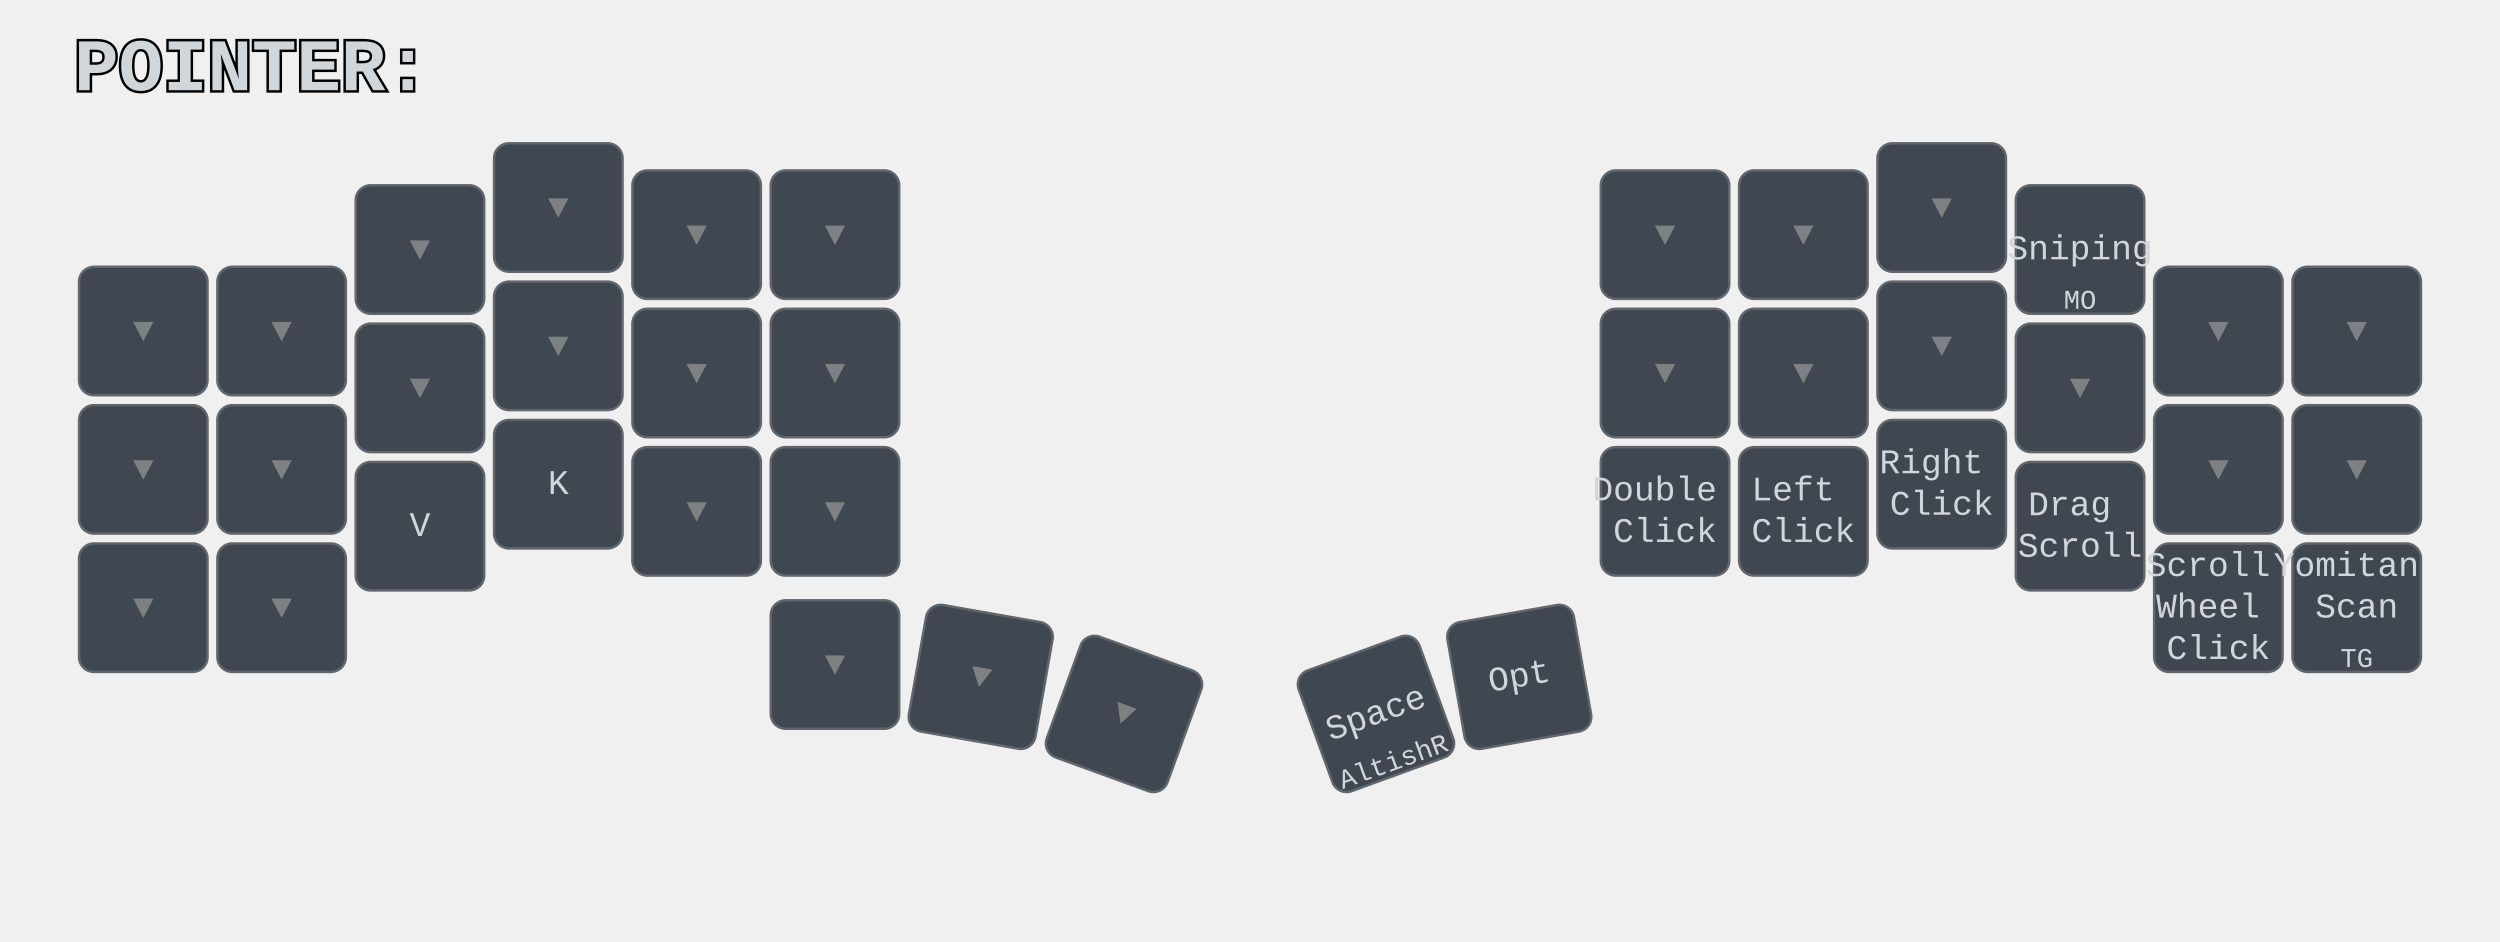
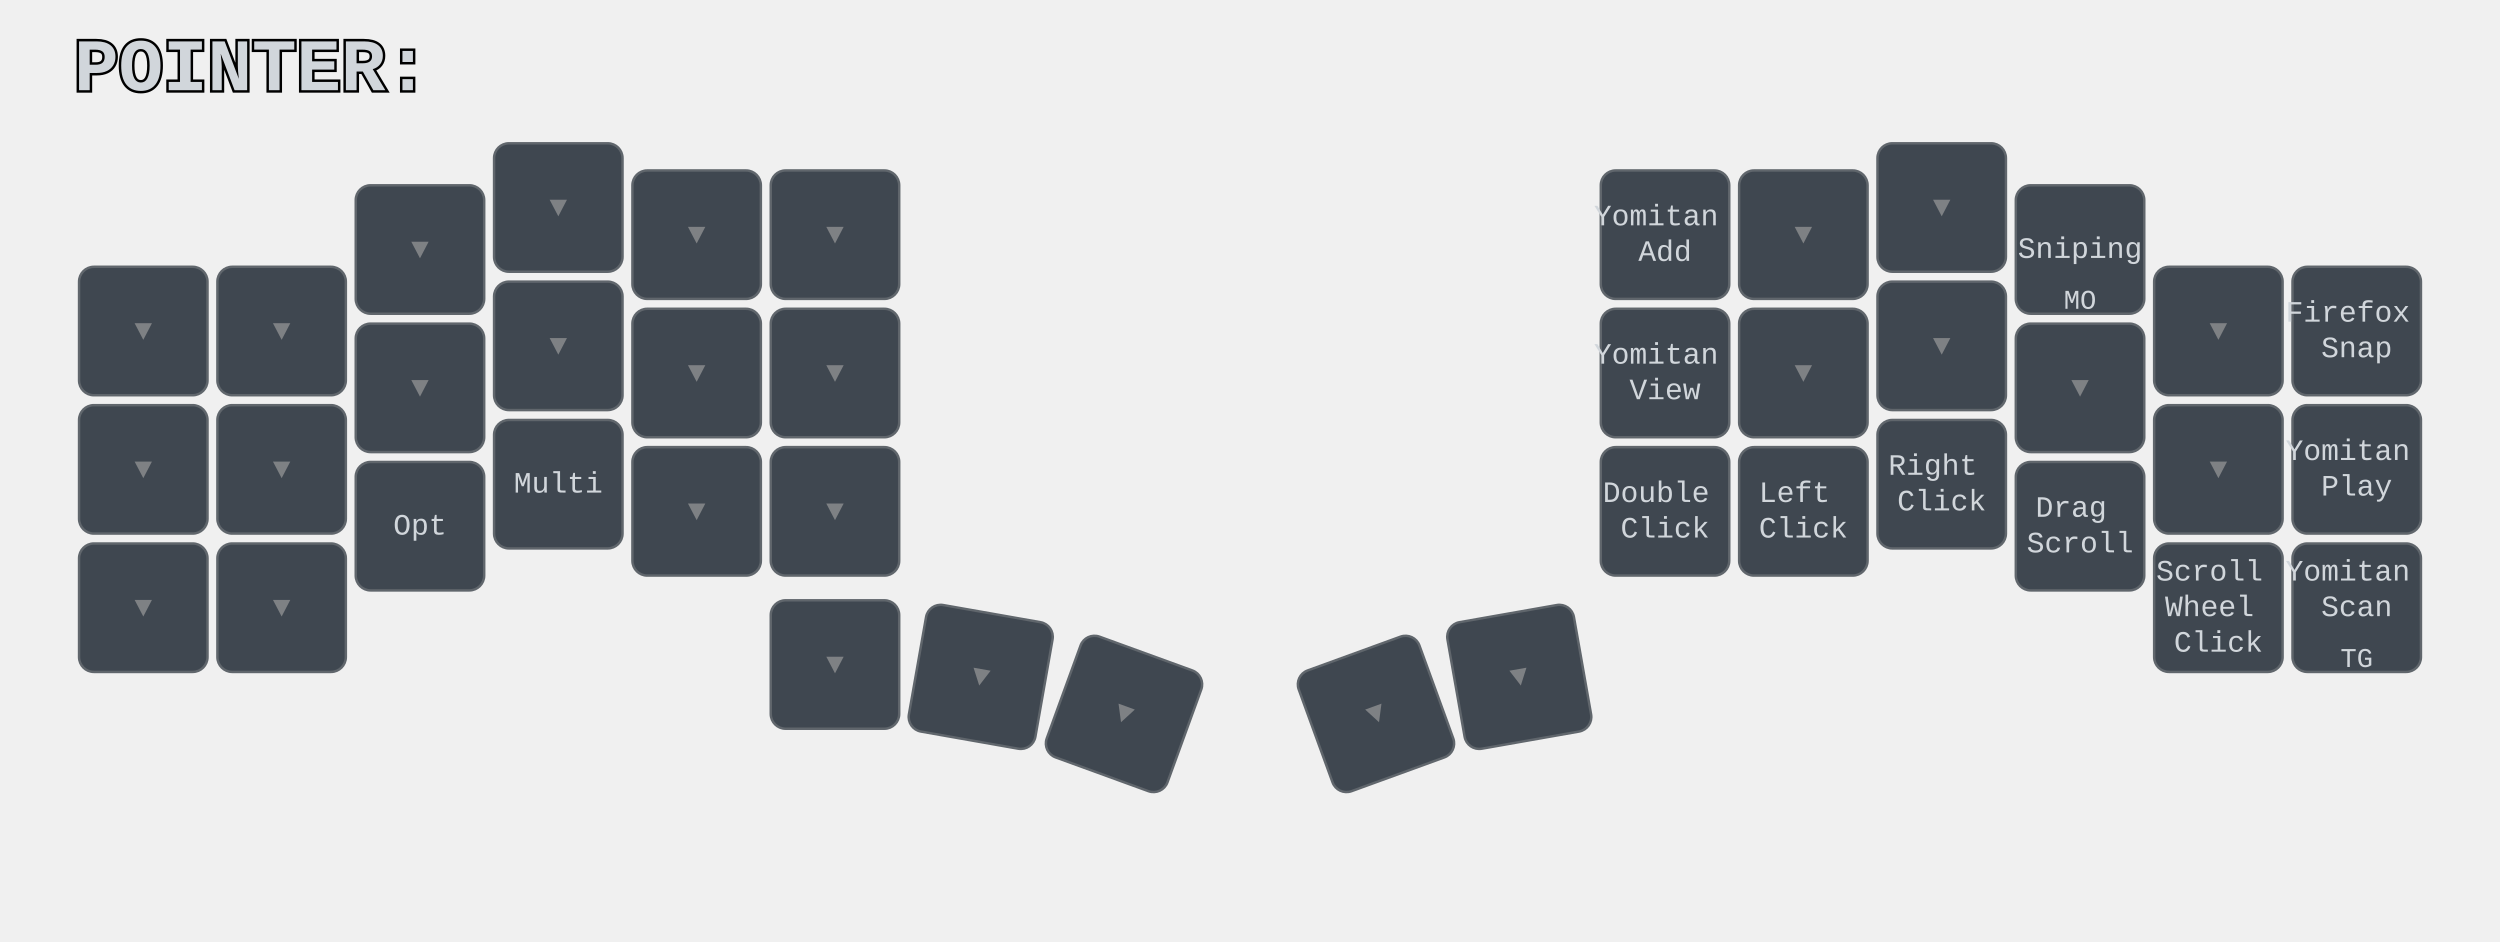
<svg xmlns="http://www.w3.org/2000/svg" width="1012" height="381" viewBox="0 0 1012 381" class="keymap">
  <defs>/* start glyphs */
<svg id="mdi:arrow-bottom-left">
      <svg id="mdi-arrow-bottom-left" viewBox="0 0 24 24">
        <path d="M19,6.41L17.59,5L7,15.59V9H5V19H15V17H8.41L19,6.41Z" />
      </svg>
    </svg>
    <svg id="mdi:arrow-bottom-right">
      <svg id="mdi-arrow-bottom-right" viewBox="0 0 24 24">
        <path d="M5,6.41L6.41,5L17,15.59V9H19V19H9V17H15.59L5,6.41Z" />
      </svg>
    </svg>
    <svg id="mdi:arrow-left">
      <svg id="mdi-arrow-left" viewBox="0 0 24 24">
        <path d="M20,11V13H8L13.5,18.5L12.08,19.92L4.16,12L12.08,4.08L13.5,5.5L8,11H20Z" />
      </svg>
    </svg>
    <svg id="mdi:arrow-right">
      <svg id="mdi-arrow-right" viewBox="0 0 24 24">
        <path d="M4,11V13H16L10.5,18.5L11.92,19.92L19.84,12L11.92,4.08L10.5,5.5L16,11H4Z" />
      </svg>
    </svg>
    <svg id="mdi:arrow-top-left">
      <svg id="mdi-arrow-top-left" viewBox="0 0 24 24">
        <path d="M19,17.59L17.59,19L7,8.41V15H5V5H15V7H8.41L19,17.59Z" />
      </svg>
    </svg>
    <svg id="mdi:arrow-top-right">
      <svg id="mdi-arrow-top-right" viewBox="0 0 24 24">
        <path d="M5,17.59L15.59,7H9V5H19V15H17V8.41L6.41,19L5,17.59Z" />
      </svg>
    </svg>
  </defs>/* end glyphs */
<style>/* inherit to force styles through use tags */
svg path {
    fill: inherit;
}

/* font and background color specifications */
svg.keymap {
    font-family: Monaspace Krypton,Consolas,Liberation Mono,Menlo,monospace;
-     font-size: 14px;
+     font-size: 12px;
    font-kerning: normal;
    text-rendering: optimizeLegibility;
    fill: #24292e;
}

/* default key styling */
rect.key {
    fill: #f6f8fa;
    stroke: #c9cccf;
    stroke-width: 1;
}

/* default key side styling, only used is draw_key_sides is set */
rect.side {
    filter: brightness(90%);
}

/* color accent for combo boxes */
rect.combo, rect.combo-separate {
    fill: #cdf;
}

/* color accent for held keys */
rect.held, rect.combo.held {
    fill: #fdd;
}

/* color accent for ghost (optional) keys */
rect.ghost, rect.combo.ghost {
    stroke-dasharray: 4, 4;
    stroke-width: 2;
}

text {
    text-anchor: middle;
    dominant-baseline: middle;
}

/* styling for layer labels */
text.label {
 font-size: 30px;
    font-weight: bold;
    text-anchor: start;
    stroke: white;
    stroke-width: 2;
    paint-order: stroke;
}

/* styling for combo tap, and key hold/shifted label text */
text.combo, text.hold, text.shifted {
    font-size: 11px;
}

text.hold {
    text-anchor: middle;
    dominant-baseline: auto;
}

text.shifted {
    text-anchor: middle;
    dominant-baseline: hanging;
}

/* styling for hold/shifted label text in combo box */
text.combo.hold, text.combo.shifted {
    font-size: 8px;
}

/* lighter symbol for transparent keys */
text.trans {
    fill: #7b7e81;
}

/* styling for combo dendrons */
path.combo {
    stroke-width: 1;
    stroke: gray;
    fill: none;
}

/* Start Tabler Icons Cleanup */
/* cannot use height/width with glyphs */
.icon-tabler &gt; path {
    fill: inherit;
    stroke: inherit;
    stroke-width: 2;
}
/* hide tabler's default box */
.icon-tabler &gt; path[stroke="none"][fill="none"] {
    visibility: hidden;
}
/* End Tabler Icons Cleanup */

svg.keymap { fill: #d1d6db; }
rect.key { fill: #3f4750; }
rect.key, rect.combo { stroke: #60666c; }
rect.combo, rect.combo-separate { fill: #1f3d7a; }
rect.held, rect.combo.held { fill: #854747; }
text.label, text.footer { stroke: black; }
text.trans { fill: #7e8184; }
path.combo { stroke: #7f7f7f; }
</style>
  <g transform="translate(30, 0)" class="layer-POINTER">
    <text x="0" y="28" class="label" id="POINTER">POINTER:</text>
    <g transform="translate(0, 56)">
      <g transform="translate(28, 78)" class="key trans keypos-0">
        <rect rx="6" ry="6" x="-26" y="-26" width="52" height="52" class="key trans" />
        <text x="0" y="0" class="key trans tap">▼</text>
      </g>
      <g transform="translate(84, 78)" class="key trans keypos-1">
        <rect rx="6" ry="6" x="-26" y="-26" width="52" height="52" class="key trans" />
        <text x="0" y="0" class="key trans tap">▼</text>
      </g>
      <g transform="translate(140, 45)" class="key trans keypos-2">
        <rect rx="6" ry="6" x="-26" y="-26" width="52" height="52" class="key trans" />
        <text x="0" y="0" class="key trans tap">▼</text>
      </g>
      <g transform="translate(196, 28)" class="key trans keypos-3">
        <rect rx="6" ry="6" x="-26" y="-26" width="52" height="52" class="key trans" />
        <text x="0" y="0" class="key trans tap">▼</text>
      </g>
      <g transform="translate(252, 39)" class="key trans keypos-4">
        <rect rx="6" ry="6" x="-26" y="-26" width="52" height="52" class="key trans" />
        <text x="0" y="0" class="key trans tap">▼</text>
      </g>
      <g transform="translate(308, 39)" class="key trans keypos-5">
        <rect rx="6" ry="6" x="-26" y="-26" width="52" height="52" class="key trans" />
        <text x="0" y="0" class="key trans tap">▼</text>
      </g>
-       <g transform="translate(644, 39)" class="key trans keypos-6">
-         <rect rx="6" ry="6" x="-26" y="-26" width="52" height="52" class="key trans" />
-         <text x="0" y="0" class="key trans tap">▼</text>
+       <g transform="translate(644, 39)" class="key keypos-6">
+         <rect rx="6" ry="6" x="-26" y="-26" width="52" height="52" class="key" />
+         <text x="0" y="0" class="key tap">
+           <tspan x="0" dy="-0.6em">Yomitan</tspan>
+           <tspan x="0" dy="1.2em">Add</tspan>
+         </text>
      </g>
      <g transform="translate(700, 39)" class="key trans keypos-7">
        <rect rx="6" ry="6" x="-26" y="-26" width="52" height="52" class="key trans" />
        <text x="0" y="0" class="key trans tap">▼</text>
      </g>
      <g transform="translate(756, 28)" class="key trans keypos-8">
        <rect rx="6" ry="6" x="-26" y="-26" width="52" height="52" class="key trans" />
        <text x="0" y="0" class="key trans tap">▼</text>
      </g>
      <g transform="translate(812, 45)" class="key keypos-9">
        <rect rx="6" ry="6" x="-26" y="-26" width="52" height="52" class="key" />
        <text x="0" y="0" class="key tap">Sniping</text>
        <text x="0" y="24" class="key hold">MO</text>
      </g>
      <g transform="translate(868, 78)" class="key trans keypos-10">
        <rect rx="6" ry="6" x="-26" y="-26" width="52" height="52" class="key trans" />
        <text x="0" y="0" class="key trans tap">▼</text>
      </g>
-       <g transform="translate(924, 78)" class="key trans keypos-11">
-         <rect rx="6" ry="6" x="-26" y="-26" width="52" height="52" class="key trans" />
-         <text x="0" y="0" class="key trans tap">▼</text>
+       <g transform="translate(924, 78)" class="key keypos-11">
+         <rect rx="6" ry="6" x="-26" y="-26" width="52" height="52" class="key" />
+         <text x="0" y="0" class="key tap">
+           <tspan x="0" dy="-0.6em">Firefox</tspan>
+           <tspan x="0" dy="1.2em">Snap</tspan>
+         </text>
      </g>
      <g transform="translate(28, 134)" class="key trans keypos-12">
        <rect rx="6" ry="6" x="-26" y="-26" width="52" height="52" class="key trans" />
        <text x="0" y="0" class="key trans tap">▼</text>
      </g>
      <g transform="translate(84, 134)" class="key trans keypos-13">
        <rect rx="6" ry="6" x="-26" y="-26" width="52" height="52" class="key trans" />
        <text x="0" y="0" class="key trans tap">▼</text>
      </g>
      <g transform="translate(140, 101)" class="key trans keypos-14">
        <rect rx="6" ry="6" x="-26" y="-26" width="52" height="52" class="key trans" />
        <text x="0" y="0" class="key trans tap">▼</text>
      </g>
      <g transform="translate(196, 84)" class="key trans keypos-15">
        <rect rx="6" ry="6" x="-26" y="-26" width="52" height="52" class="key trans" />
        <text x="0" y="0" class="key trans tap">▼</text>
      </g>
      <g transform="translate(252, 95)" class="key trans keypos-16">
        <rect rx="6" ry="6" x="-26" y="-26" width="52" height="52" class="key trans" />
        <text x="0" y="0" class="key trans tap">▼</text>
      </g>
      <g transform="translate(308, 95)" class="key trans keypos-17">
        <rect rx="6" ry="6" x="-26" y="-26" width="52" height="52" class="key trans" />
        <text x="0" y="0" class="key trans tap">▼</text>
      </g>
-       <g transform="translate(644, 95)" class="key trans keypos-18">
-         <rect rx="6" ry="6" x="-26" y="-26" width="52" height="52" class="key trans" />
-         <text x="0" y="0" class="key trans tap">▼</text>
+       <g transform="translate(644, 95)" class="key keypos-18">
+         <rect rx="6" ry="6" x="-26" y="-26" width="52" height="52" class="key" />
+         <text x="0" y="0" class="key tap">
+           <tspan x="0" dy="-0.6em">Yomitan</tspan>
+           <tspan x="0" dy="1.2em">View</tspan>
+         </text>
      </g>
      <g transform="translate(700, 95)" class="key trans keypos-19">
        <rect rx="6" ry="6" x="-26" y="-26" width="52" height="52" class="key trans" />
        <text x="0" y="0" class="key trans tap">▼</text>
      </g>
      <g transform="translate(756, 84)" class="key trans keypos-20">
        <rect rx="6" ry="6" x="-26" y="-26" width="52" height="52" class="key trans" />
        <text x="0" y="0" class="key trans tap">▼</text>
      </g>
      <g transform="translate(812, 101)" class="key trans keypos-21">
        <rect rx="6" ry="6" x="-26" y="-26" width="52" height="52" class="key trans" />
        <text x="0" y="0" class="key trans tap">▼</text>
      </g>
      <g transform="translate(868, 134)" class="key trans keypos-22">
        <rect rx="6" ry="6" x="-26" y="-26" width="52" height="52" class="key trans" />
        <text x="0" y="0" class="key trans tap">▼</text>
      </g>
-       <g transform="translate(924, 134)" class="key trans keypos-23">
-         <rect rx="6" ry="6" x="-26" y="-26" width="52" height="52" class="key trans" />
-         <text x="0" y="0" class="key trans tap">▼</text>
+       <g transform="translate(924, 134)" class="key keypos-23">
+         <rect rx="6" ry="6" x="-26" y="-26" width="52" height="52" class="key" />
+         <text x="0" y="0" class="key tap">
+           <tspan x="0" dy="-0.6em">Yomitan</tspan>
+           <tspan x="0" dy="1.2em">Play</tspan>
+         </text>
      </g>
      <g transform="translate(28, 190)" class="key trans keypos-24">
        <rect rx="6" ry="6" x="-26" y="-26" width="52" height="52" class="key trans" />
        <text x="0" y="0" class="key trans tap">▼</text>
      </g>
      <g transform="translate(84, 190)" class="key trans keypos-25">
        <rect rx="6" ry="6" x="-26" y="-26" width="52" height="52" class="key trans" />
        <text x="0" y="0" class="key trans tap">▼</text>
      </g>
      <g transform="translate(140, 157)" class="key keypos-26">
        <rect rx="6" ry="6" x="-26" y="-26" width="52" height="52" class="key" />
-         <text x="0" y="0" class="key tap">V</text>
+         <text x="0" y="0" class="key tap">Opt</text>
      </g>
      <g transform="translate(196, 140)" class="key keypos-27">
        <rect rx="6" ry="6" x="-26" y="-26" width="52" height="52" class="key" />
-         <text x="0" y="0" class="key tap">K</text>
+         <text x="0" y="0" class="key tap">Multi</text>
      </g>
      <g transform="translate(252, 151)" class="key trans keypos-28">
        <rect rx="6" ry="6" x="-26" y="-26" width="52" height="52" class="key trans" />
        <text x="0" y="0" class="key trans tap">▼</text>
      </g>
      <g transform="translate(308, 151)" class="key trans keypos-29">
        <rect rx="6" ry="6" x="-26" y="-26" width="52" height="52" class="key trans" />
        <text x="0" y="0" class="key trans tap">▼</text>
      </g>
      <g transform="translate(644, 151)" class="key keypos-30">
        <rect rx="6" ry="6" x="-26" y="-26" width="52" height="52" class="key" />
        <text x="0" y="0" class="key tap">
          <tspan x="0" dy="-0.6em">Double</tspan>
          <tspan x="0" dy="1.2em">Click</tspan>
        </text>
      </g>
      <g transform="translate(700, 151)" class="key keypos-31">
        <rect rx="6" ry="6" x="-26" y="-26" width="52" height="52" class="key" />
        <text x="0" y="0" class="key tap">
          <tspan x="0" dy="-0.6em">Left</tspan>
          <tspan x="0" dy="1.2em">Click</tspan>
        </text>
      </g>
      <g transform="translate(756, 140)" class="key keypos-32">
        <rect rx="6" ry="6" x="-26" y="-26" width="52" height="52" class="key" />
        <text x="0" y="0" class="key tap">
          <tspan x="0" dy="-0.6em">Right</tspan>
          <tspan x="0" dy="1.2em">Click</tspan>
        </text>
      </g>
      <g transform="translate(812, 157)" class="key keypos-33">
        <rect rx="6" ry="6" x="-26" y="-26" width="52" height="52" class="key" />
        <text x="0" y="0" class="key tap">
          <tspan x="0" dy="-0.6em">Drag</tspan>
          <tspan x="0" dy="1.2em">Scroll</tspan>
        </text>
      </g>
      <g transform="translate(868, 190)" class="key keypos-34">
        <rect rx="6" ry="6" x="-26" y="-26" width="52" height="52" class="key" />
        <text x="0" y="0" class="key tap">
          <tspan x="0" dy="-1.2em">Scroll</tspan>
          <tspan x="0" dy="1.2em">Wheel</tspan>
          <tspan x="0" dy="1.2em">Click</tspan>
        </text>
      </g>
      <g transform="translate(924, 190)" class="key keypos-35">
        <rect rx="6" ry="6" x="-26" y="-26" width="52" height="52" class="key" />
        <text x="0" y="0" class="key tap">
          <tspan x="0" dy="-1.2em">Yomitan</tspan>
          <tspan x="0" dy="1.2em">Scan</tspan>
        </text>
        <text x="0" y="24" class="key hold">TG</text>
      </g>
      <g transform="translate(308, 213)" class="key trans keypos-36">
        <rect rx="6" ry="6" x="-26" y="-26" width="52" height="52" class="key trans" />
        <text x="0" y="0" class="key trans tap">▼</text>
      </g>
      <g transform="translate(367, 218) rotate(10.0)" class="key trans keypos-37">
        <rect rx="6" ry="6" x="-26" y="-26" width="52" height="52" class="key trans" />
        <text x="0" y="0" class="key trans tap">▼</text>
      </g>
      <g transform="translate(425, 233) rotate(20.0)" class="key trans keypos-38">
        <rect rx="6" ry="6" x="-26" y="-26" width="52" height="52" class="key trans" />
        <text x="0" y="0" class="key trans tap">▼</text>
      </g>
-       <g transform="translate(527, 233) rotate(-20.0)" class="key keypos-39">
-         <rect rx="6" ry="6" x="-26" y="-26" width="52" height="52" class="key" />
-         <text x="0" y="0" class="key tap">Space</text>
-         <text x="0" y="24" class="key hold">AltishR</text>
-       </g>
-       <g transform="translate(585, 218) rotate(-10.0)" class="key keypos-40">
-         <rect rx="6" ry="6" x="-26" y="-26" width="52" height="52" class="key" />
-         <text x="0" y="0" class="key tap">Opt</text>
+       <g transform="translate(527, 233) rotate(-20.0)" class="key trans keypos-39">
+         <rect rx="6" ry="6" x="-26" y="-26" width="52" height="52" class="key trans" />
+         <text x="0" y="0" class="key trans tap">▼</text>
+       </g>
+       <g transform="translate(585, 218) rotate(-10.0)" class="key trans keypos-40">
+         <rect rx="6" ry="6" x="-26" y="-26" width="52" height="52" class="key trans" />
+         <text x="0" y="0" class="key trans tap">▼</text>
      </g>
    </g>
  </g>
</svg>
